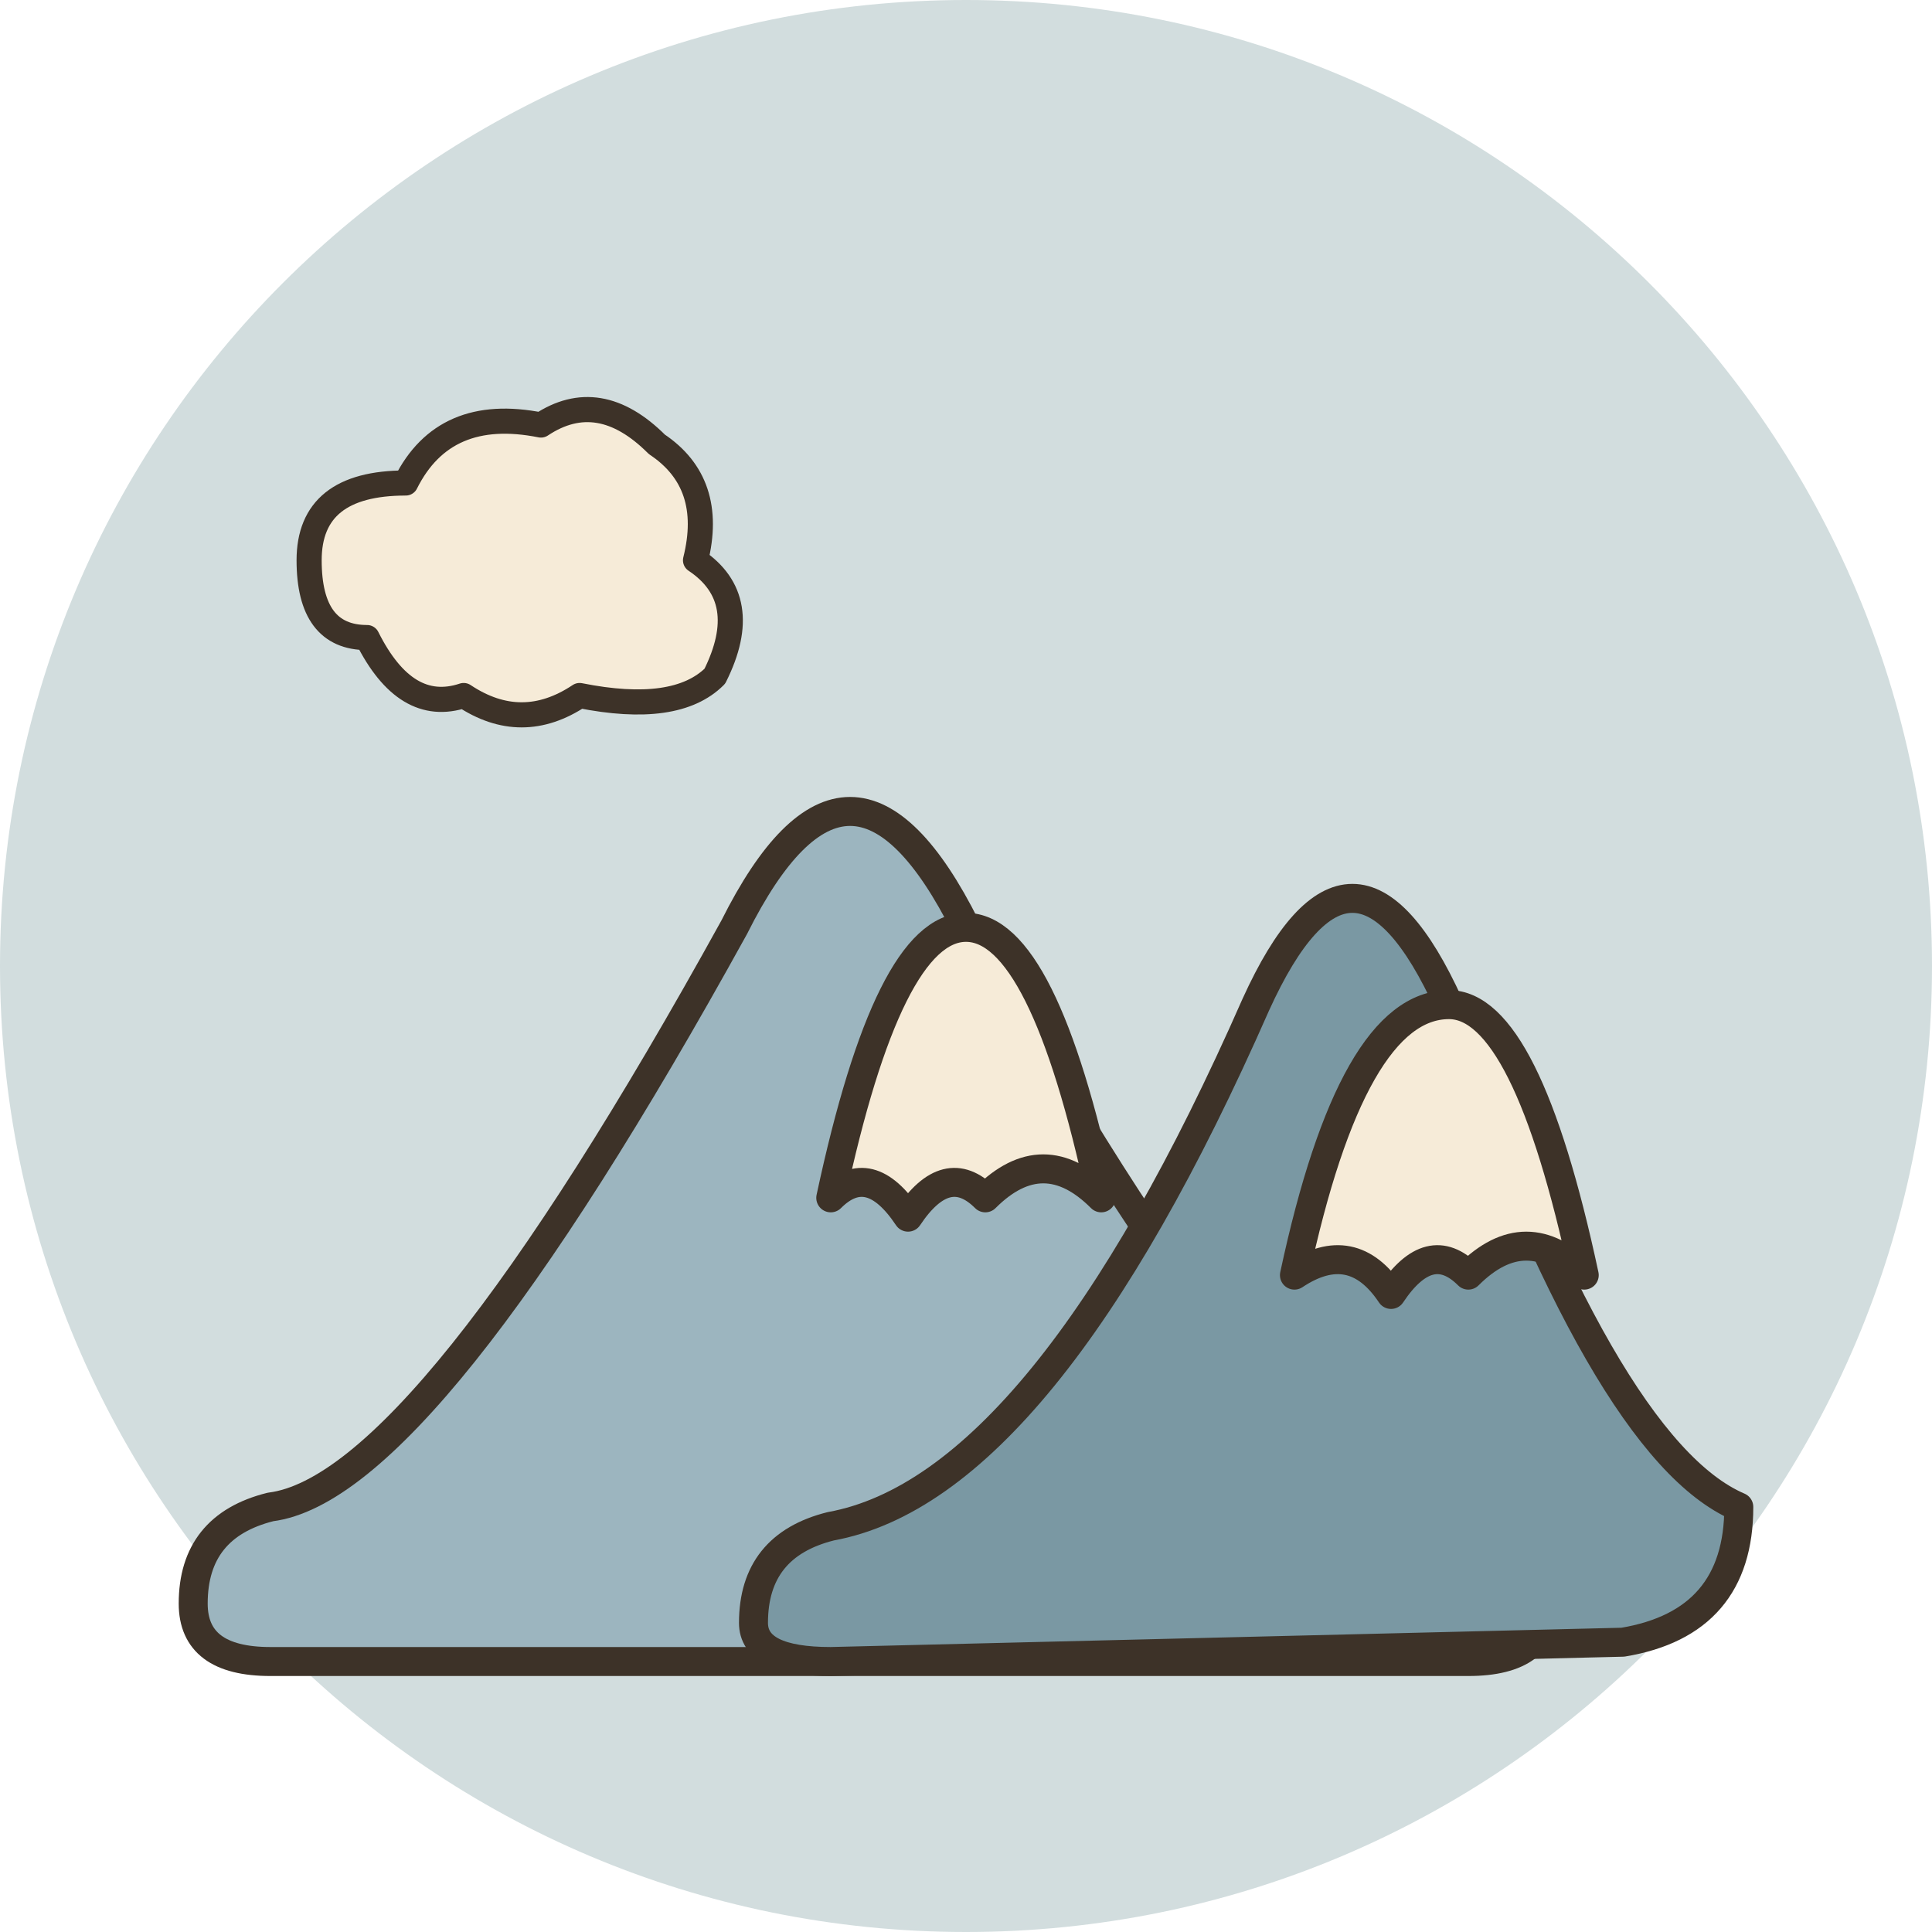
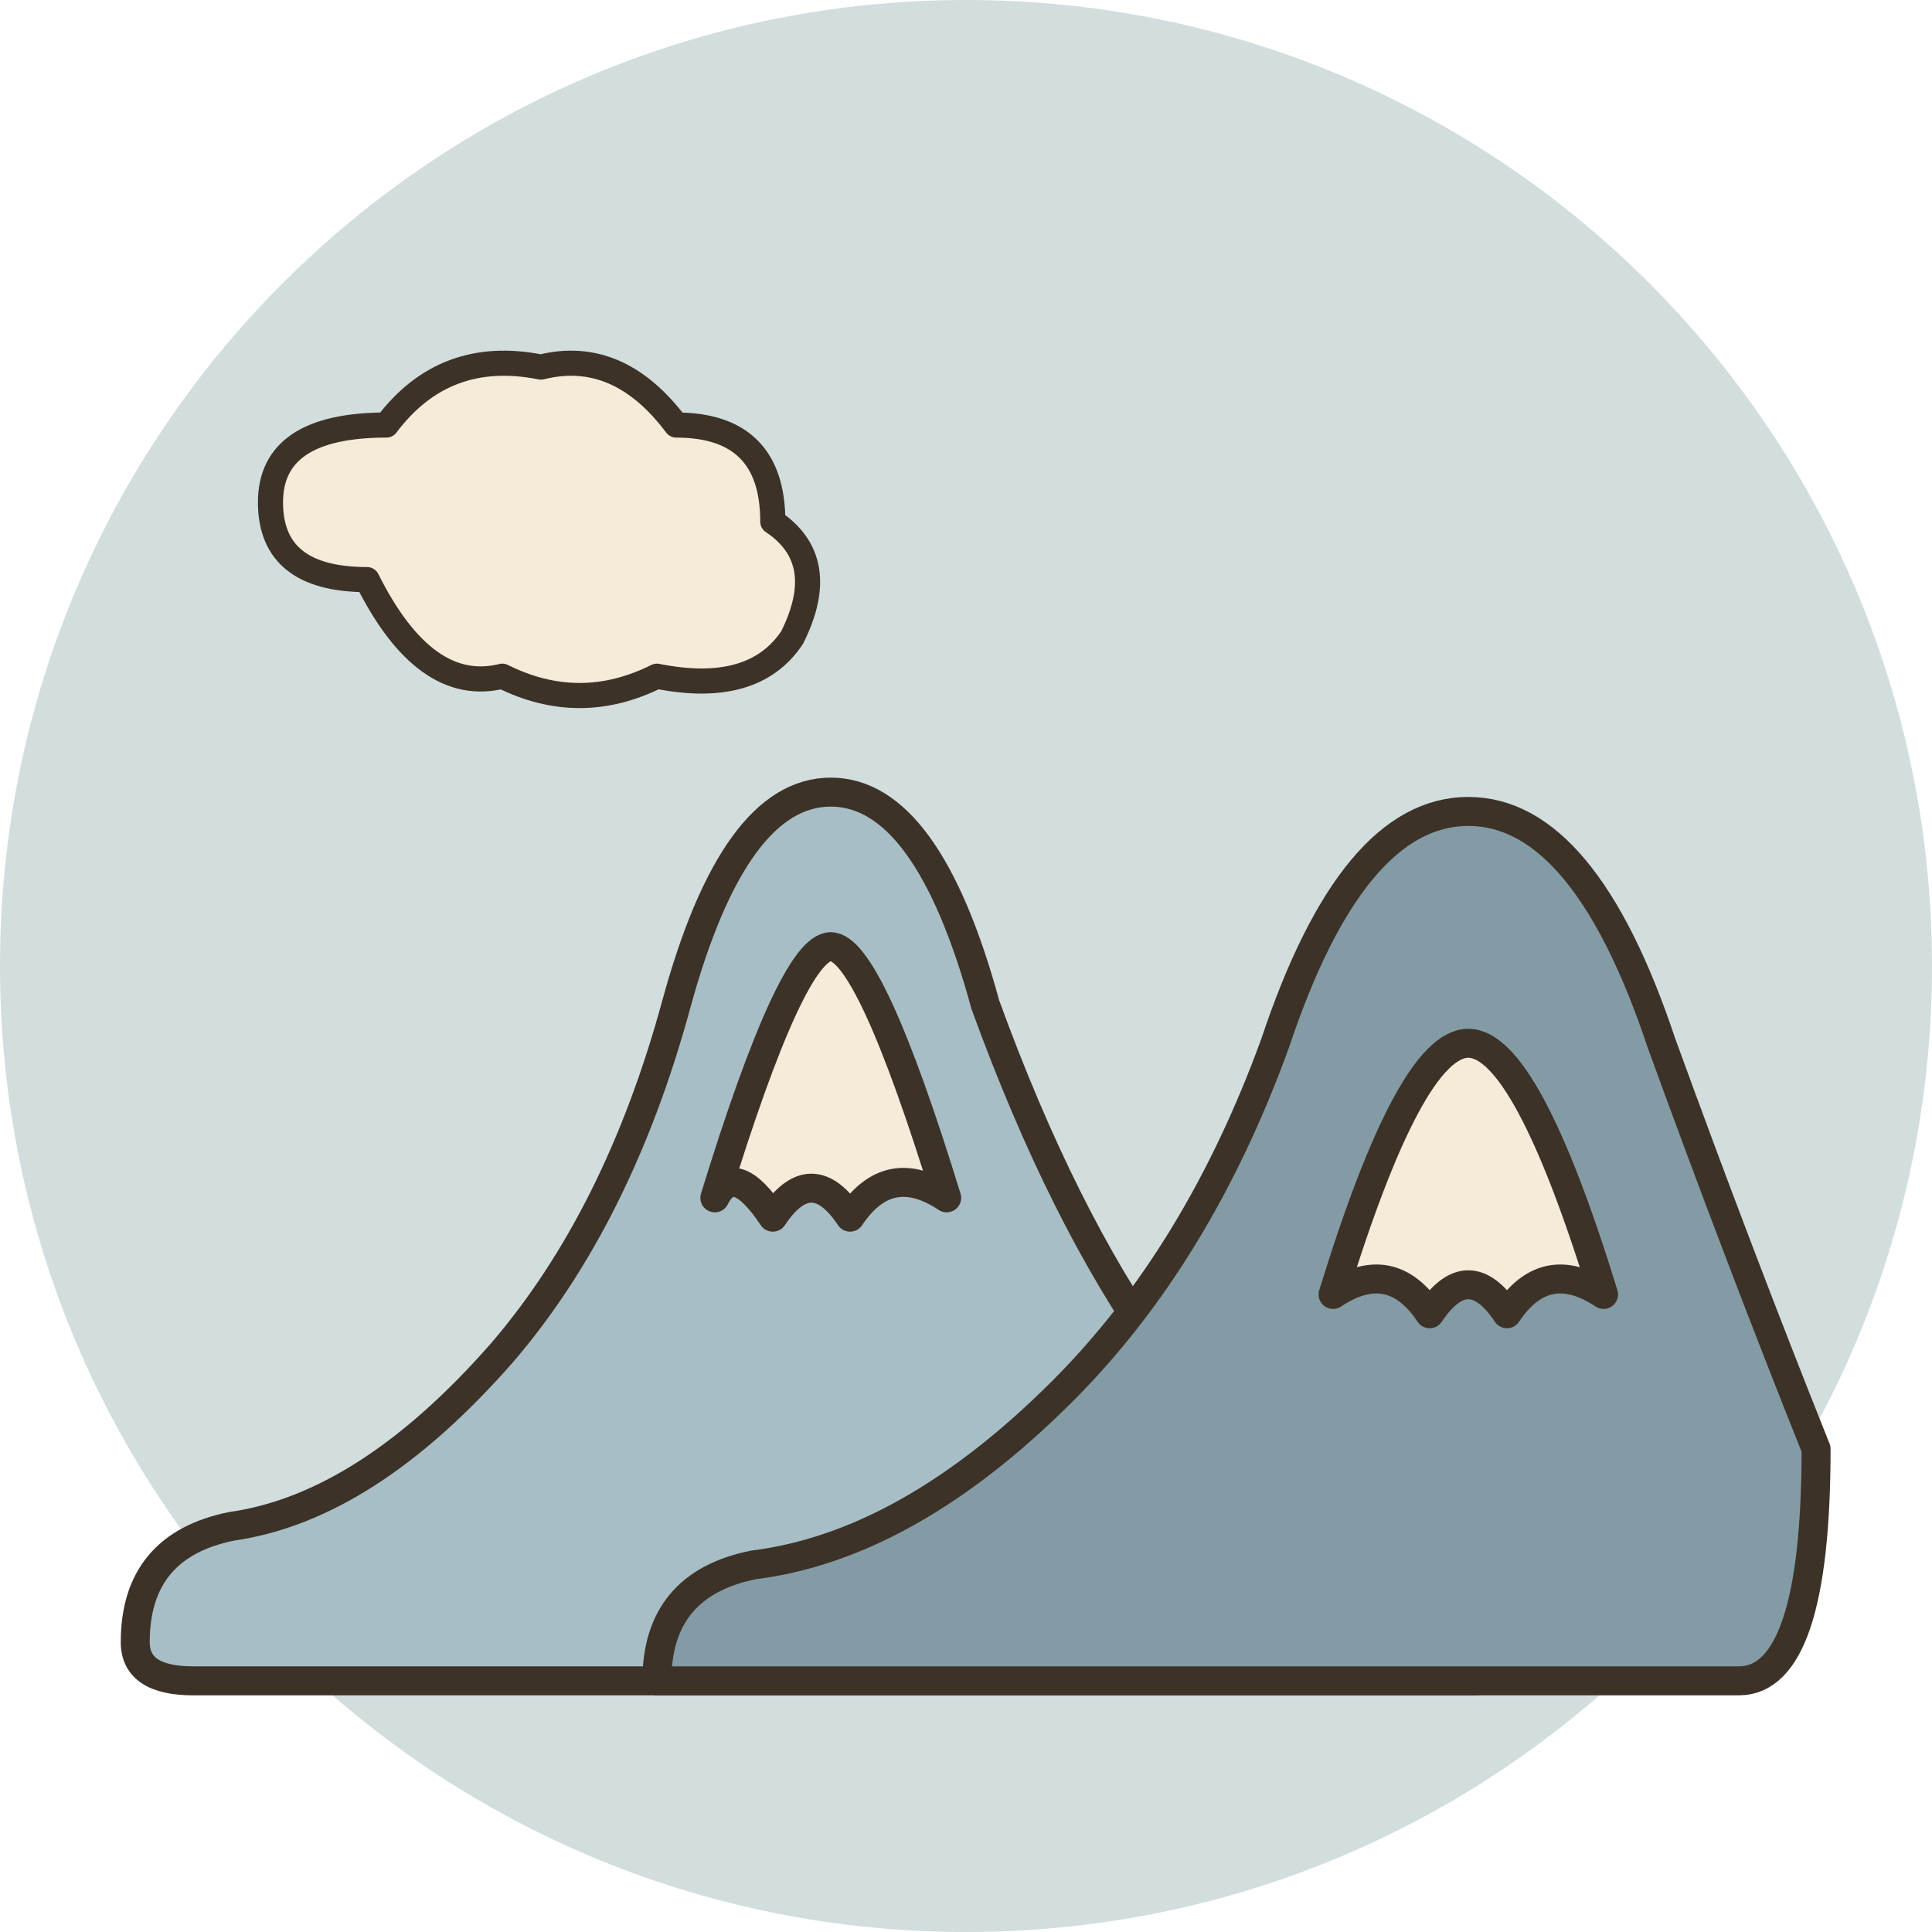
<svg xmlns="http://www.w3.org/2000/svg" viewBox="0 0 200 200" role="img" aria-label="Montaña">
  <circle cx="100" cy="100" r="100" fill="#D2DDDE" />
  <g stroke="#3D3228" stroke-width="3" stroke-linejoin="round" stroke-linecap="round">
-     <path d="M20 166 Q20 158 28 156 Q44 154 76 96 Q88 72 100 96 Q132 154 148 156 Q160 158 160 166 Q160 172 152 172 L28 172 Q20 172 20 166 Z" fill="#9CB5BF" />
-     <path d="M78 168 Q78 160 86 158 Q108 154 130 104 Q140 82 150 104 Q166 150 180 156 Q180 168 168 170 L86 172 Q78 172 78 168 Z" fill="#7A98A3" />
-     <path d="M86 124 Q92 96 100 96 Q108 96 114 124 Q108 118 102 124 Q98 120 94 126 Q90 120 86 124 Z" fill="#F6EBD8" />
-     <path d="M134 132 Q140 104 150 104 Q158 104 164 132 Q158 126 152 132 Q148 128 144 134 Q140 128 134 132 Z" fill="#F6EBD8" />
+     <path d="M14 170 Q14 160 24 158 Q38 156 52 140 Q64 126 70 104 Q76 82 86 82 Q96 82 102 104 Q110 126 120 140 Q132 156 146 158 Q158 160 158 170 Q158 174 152 174 L20 174 Q14 174 14 170 Z" fill="#A7BEC6" />
+     <path d="M68 174 Q68 164 78 162 Q94 160 110 144 Q124 130 132 108 Q140 84 152 84 Q164 84 172 108 Q180 130 188 150 Q188 174 180 174 L78 174 Q68 174 68 174 Z" fill="#839BA4" />
+     <path d="M74 124 Q82 98 86 98 Q90 98 98 124 Q92 120 88 126 Q84 120 80 126 Q76 120 74 124 Z" fill="#F6EBD8" />
+     <path d="M138 134 Q146 108 152 108 Q158 108 166 134 Q160 130 156 136 Q152 130 148 136 Q144 130 138 134 Z" fill="#F6EBD8" />
  </g>
  <g stroke="#3D3228" stroke-width="2.6" stroke-linejoin="round" stroke-linecap="round" fill="#F6EBD8">
-     <path d="M38 66 Q32 66 32 58 Q32 50 42 50 Q46 42 56 44 Q62 40 68 46 Q74 50 72 58 Q78 62 74 70 Q70 74 60 72 Q54 76 48 72 Q42 74 38 66 Z" />
+     <path d="M38 60 Q28 60 28 52 Q28 44 40 44 Q46 36 56 38 Q64 36 70 44 Q80 44 80 54 Q86 58 82 66 Q78 72 68 70 Q60 74 52 70 Q44 72 38 60 Z" />
  </g>
</svg>
